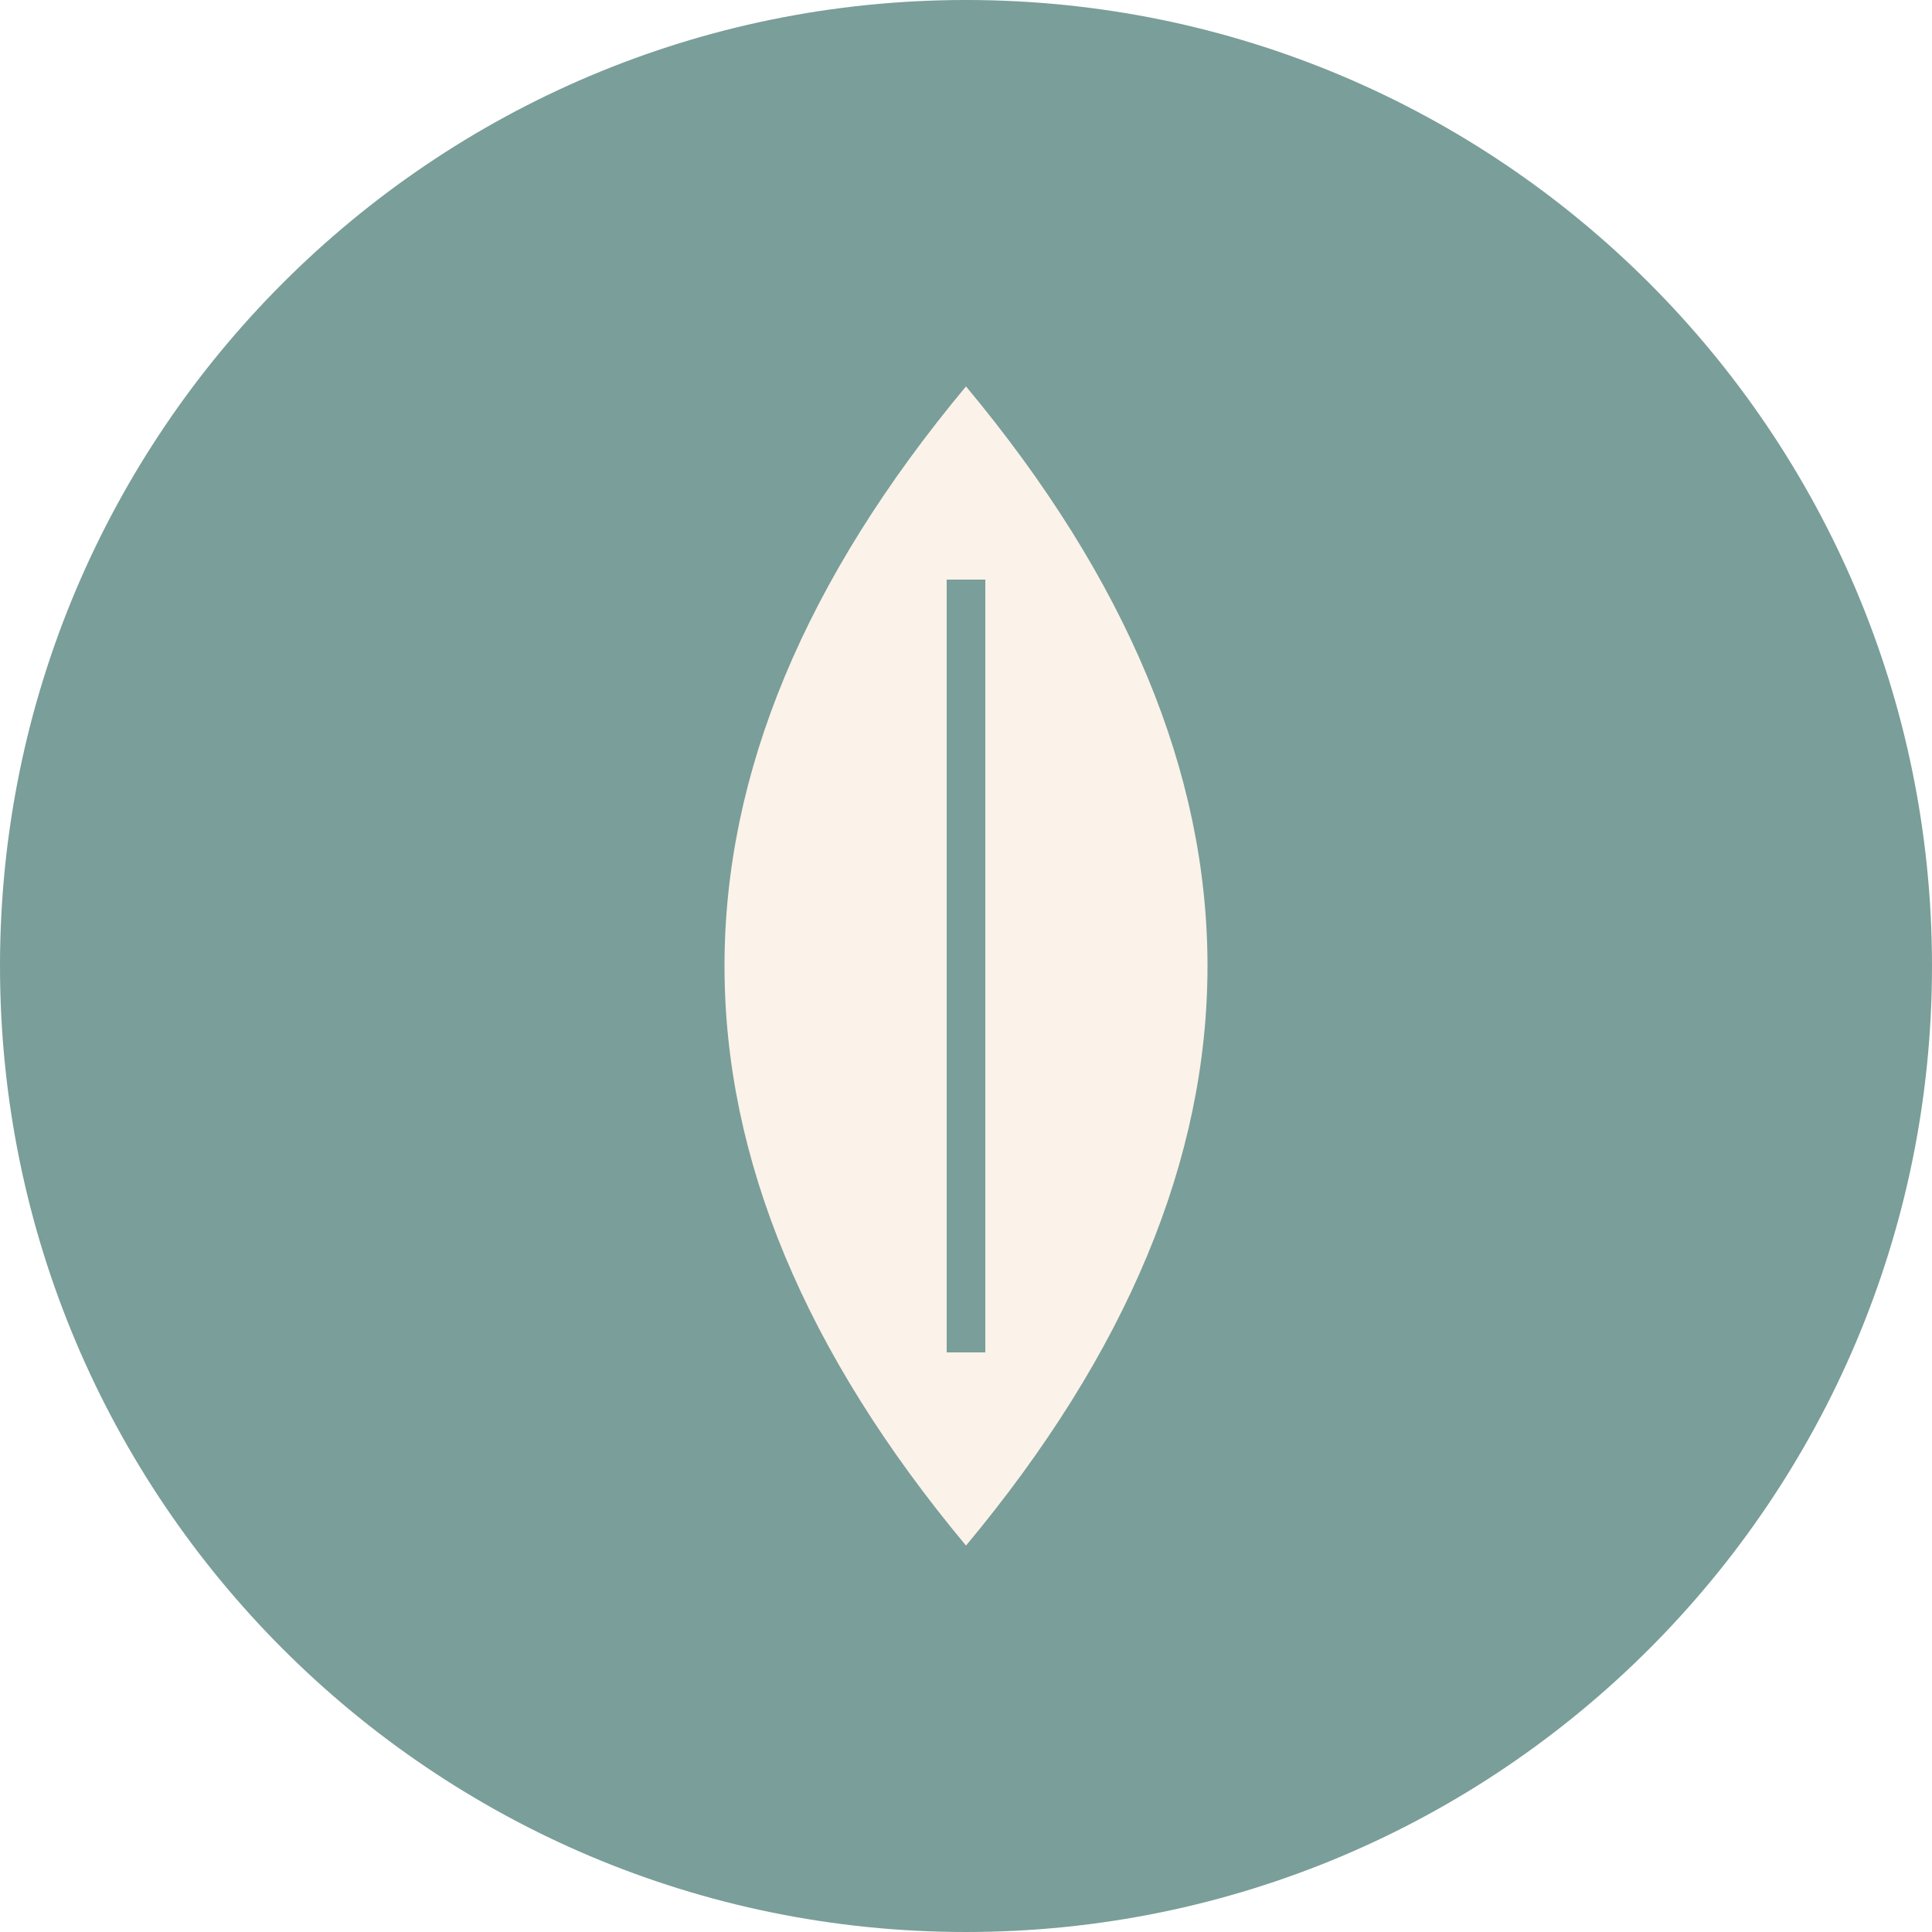
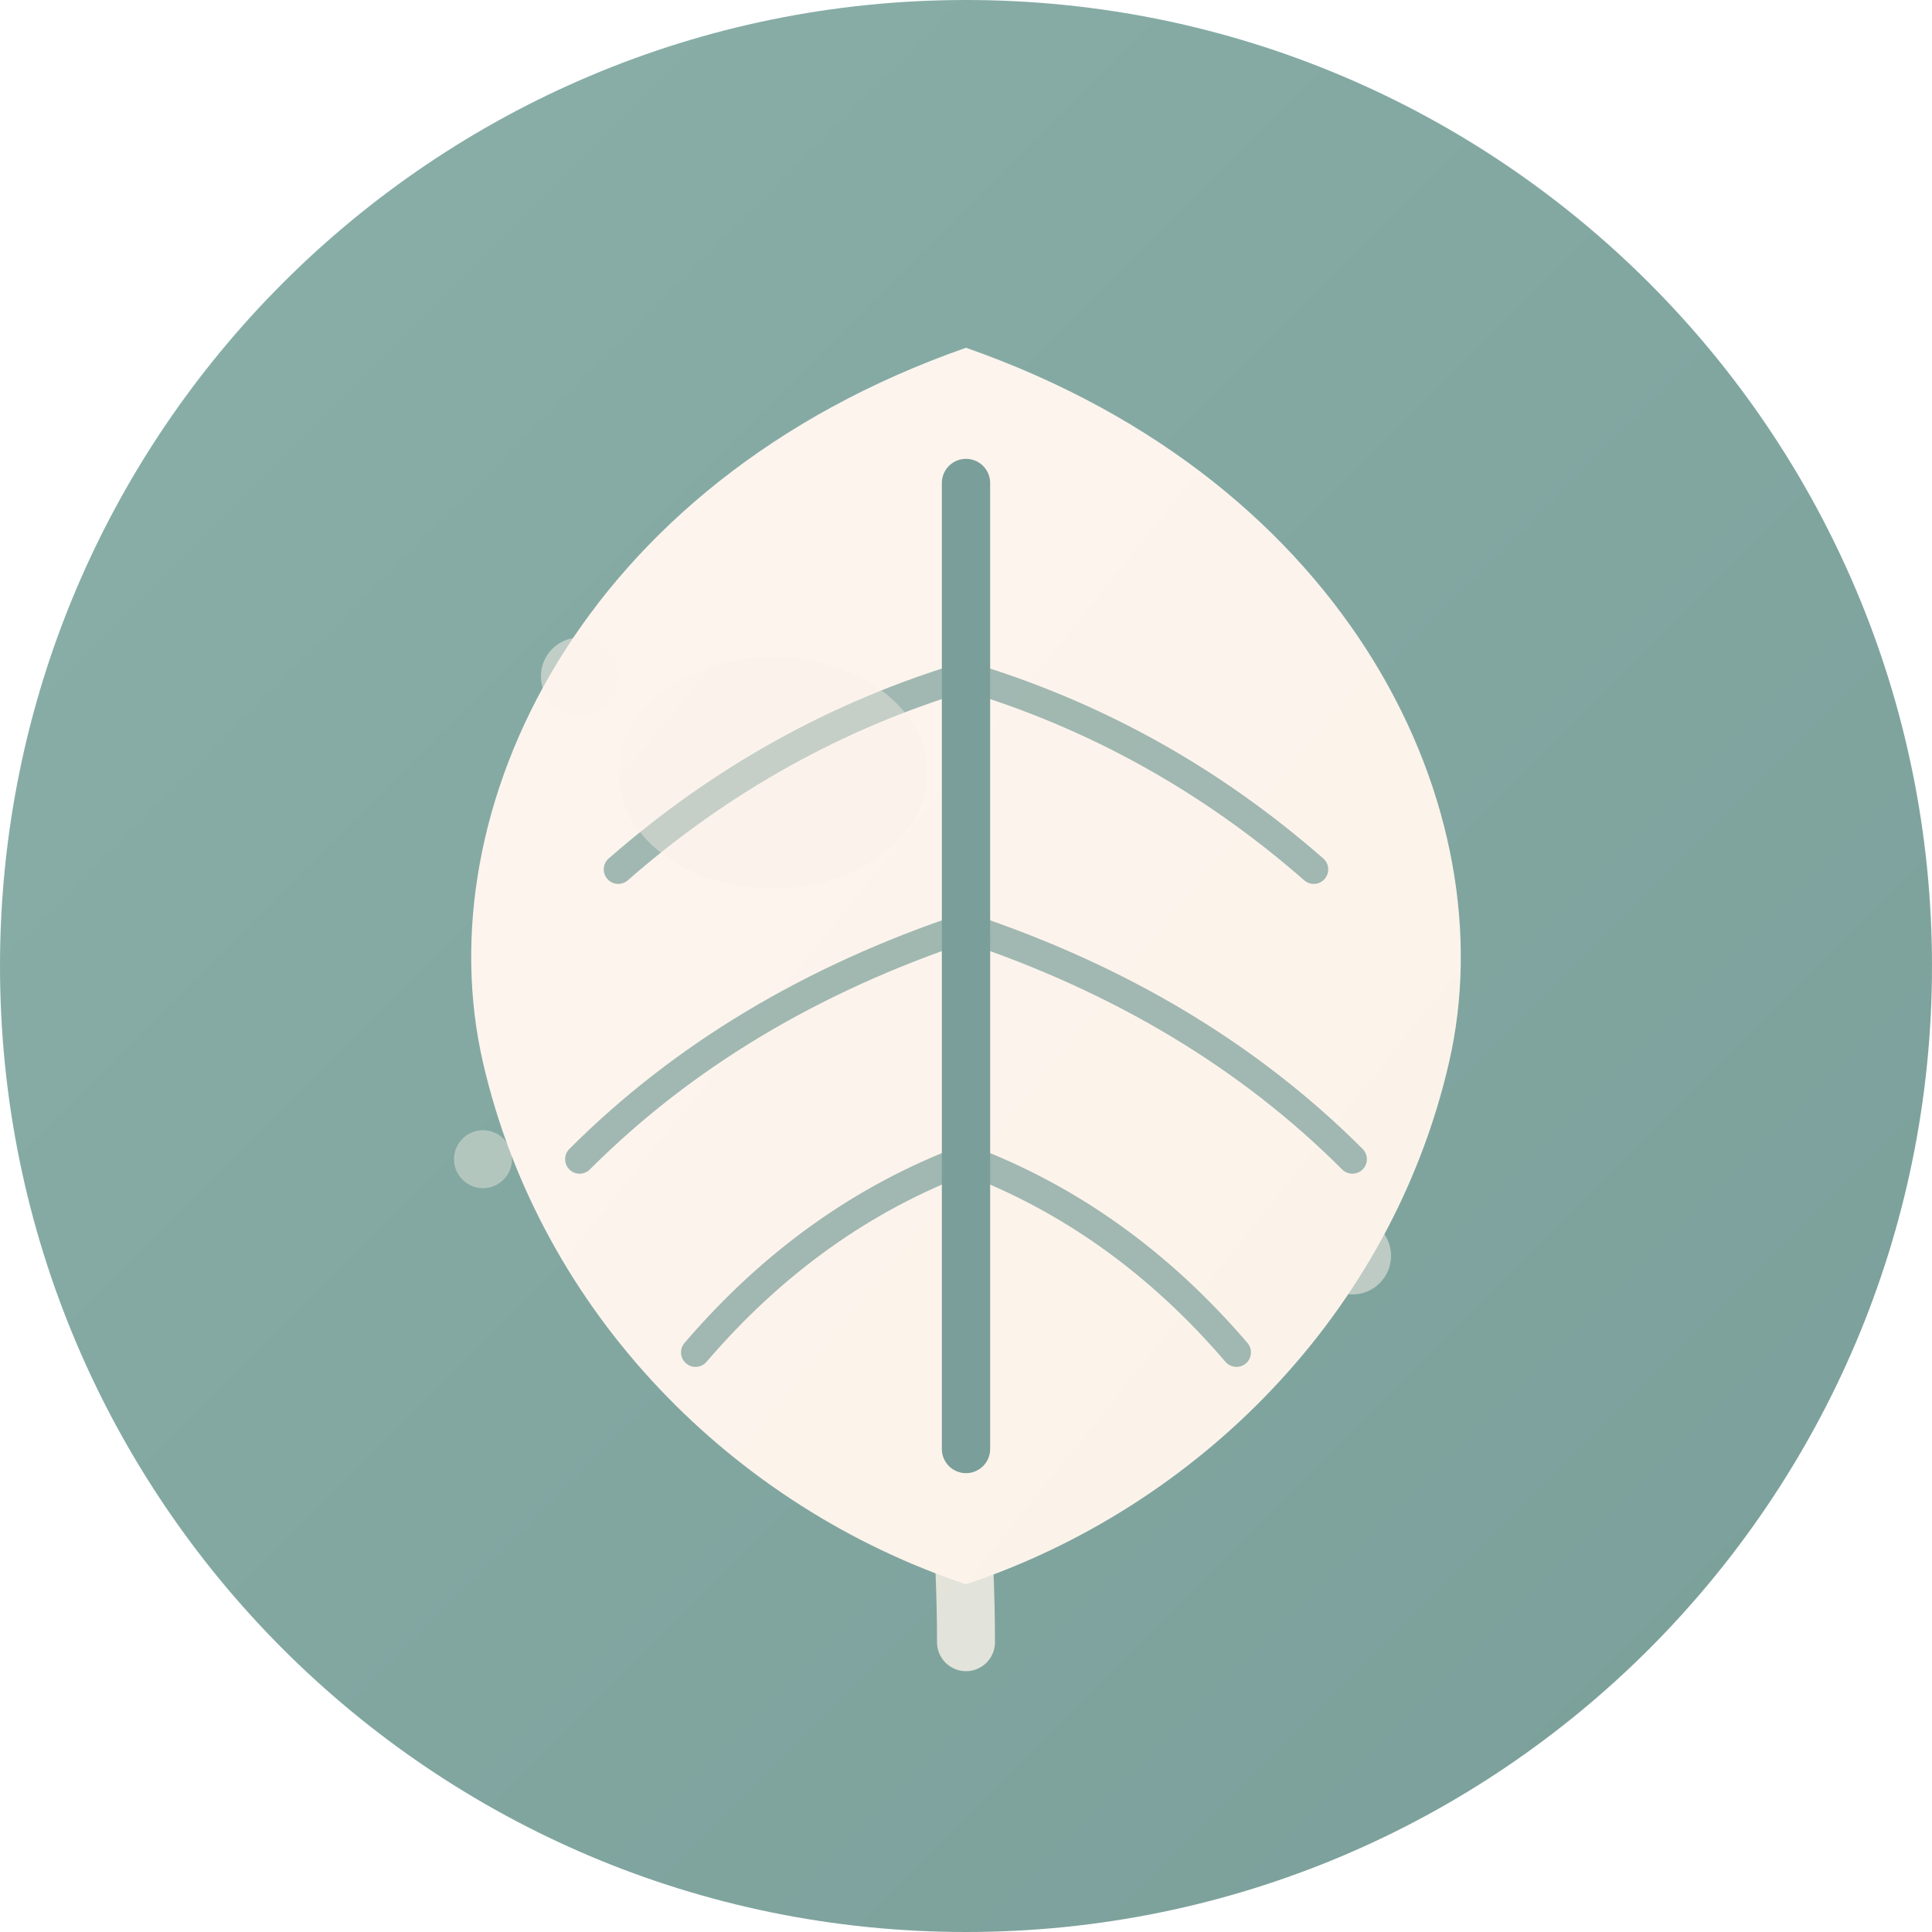
<svg xmlns="http://www.w3.org/2000/svg" viewBox="0 0 100 100">
-   <circle cx="50" cy="50" r="50" fill="#7A9E99" />
-   <path d="M50 20 Q75 50 50 80 Q25 50 50 20" fill="#FBF2E9" />
-   <line x1="50" y1="30" x2="50" y2="70" stroke="#7A9E99" stroke-width="2" />
+   <defs>
+     <linearGradient id="lf-bg" x1="0%" y1="0%" x2="100%" y2="100%">
+       <stop offset="0%" stop-color="#8AB0A9" />
+       <stop offset="100%" stop-color="#7A9E99" />
+     </linearGradient>
+     <linearGradient id="lf-leaf" x1="0%" y1="0%" x2="100%" y2="100%">
+       <stop offset="0%" stop-color="#FDF5EF" />
+       <stop offset="100%" stop-color="#FBF2E9" />
+     </linearGradient>
+   </defs>
+   <circle cx="50" cy="50" r="50" fill="url(#lf-bg)" />
+   <path d="M50 85 C50 75 48 65 50 50" stroke="#FBF2E9" stroke-width="3" fill="none" stroke-linecap="round" opacity="0.8" />
+   <path d="M50 18            C30 25 22 42 25 55            C28 68 38 78 50 82            C62 78 72 68 75 55            C78 42 70 25 50 18 Z" fill="url(#lf-leaf)" />
+   <path d="M50 25 L50 75" stroke="#7A9E99" stroke-width="2.5" fill="none" stroke-linecap="round" />
+   <g stroke="#7A9E99" stroke-width="1.5" fill="none" stroke-linecap="round" opacity="0.7">
+     <path d="M50 35 Q40 38 32 45" />
+     <path d="M50 35 Q60 38 68 45" />
+     <path d="M50 48 Q38 52 30 60" />
+     <path d="M50 48 Q62 52 70 60" />
+     <path d="M50 60 Q42 63 36 70" />
+     <path d="M50 60 Q58 63 64 70" />
+   </g>
+   <ellipse cx="40" cy="40" rx="8" ry="6" fill="#FBF2E9" opacity="0.4" />
+   <circle cx="30" cy="35" r="2" fill="#FBF2E9" opacity="0.5" />
+   <circle cx="70" cy="65" r="2" fill="#FBF2E9" opacity="0.5" />
+   <circle cx="25" cy="60" r="1.5" fill="#FBF2E9" opacity="0.4" />
</svg>
